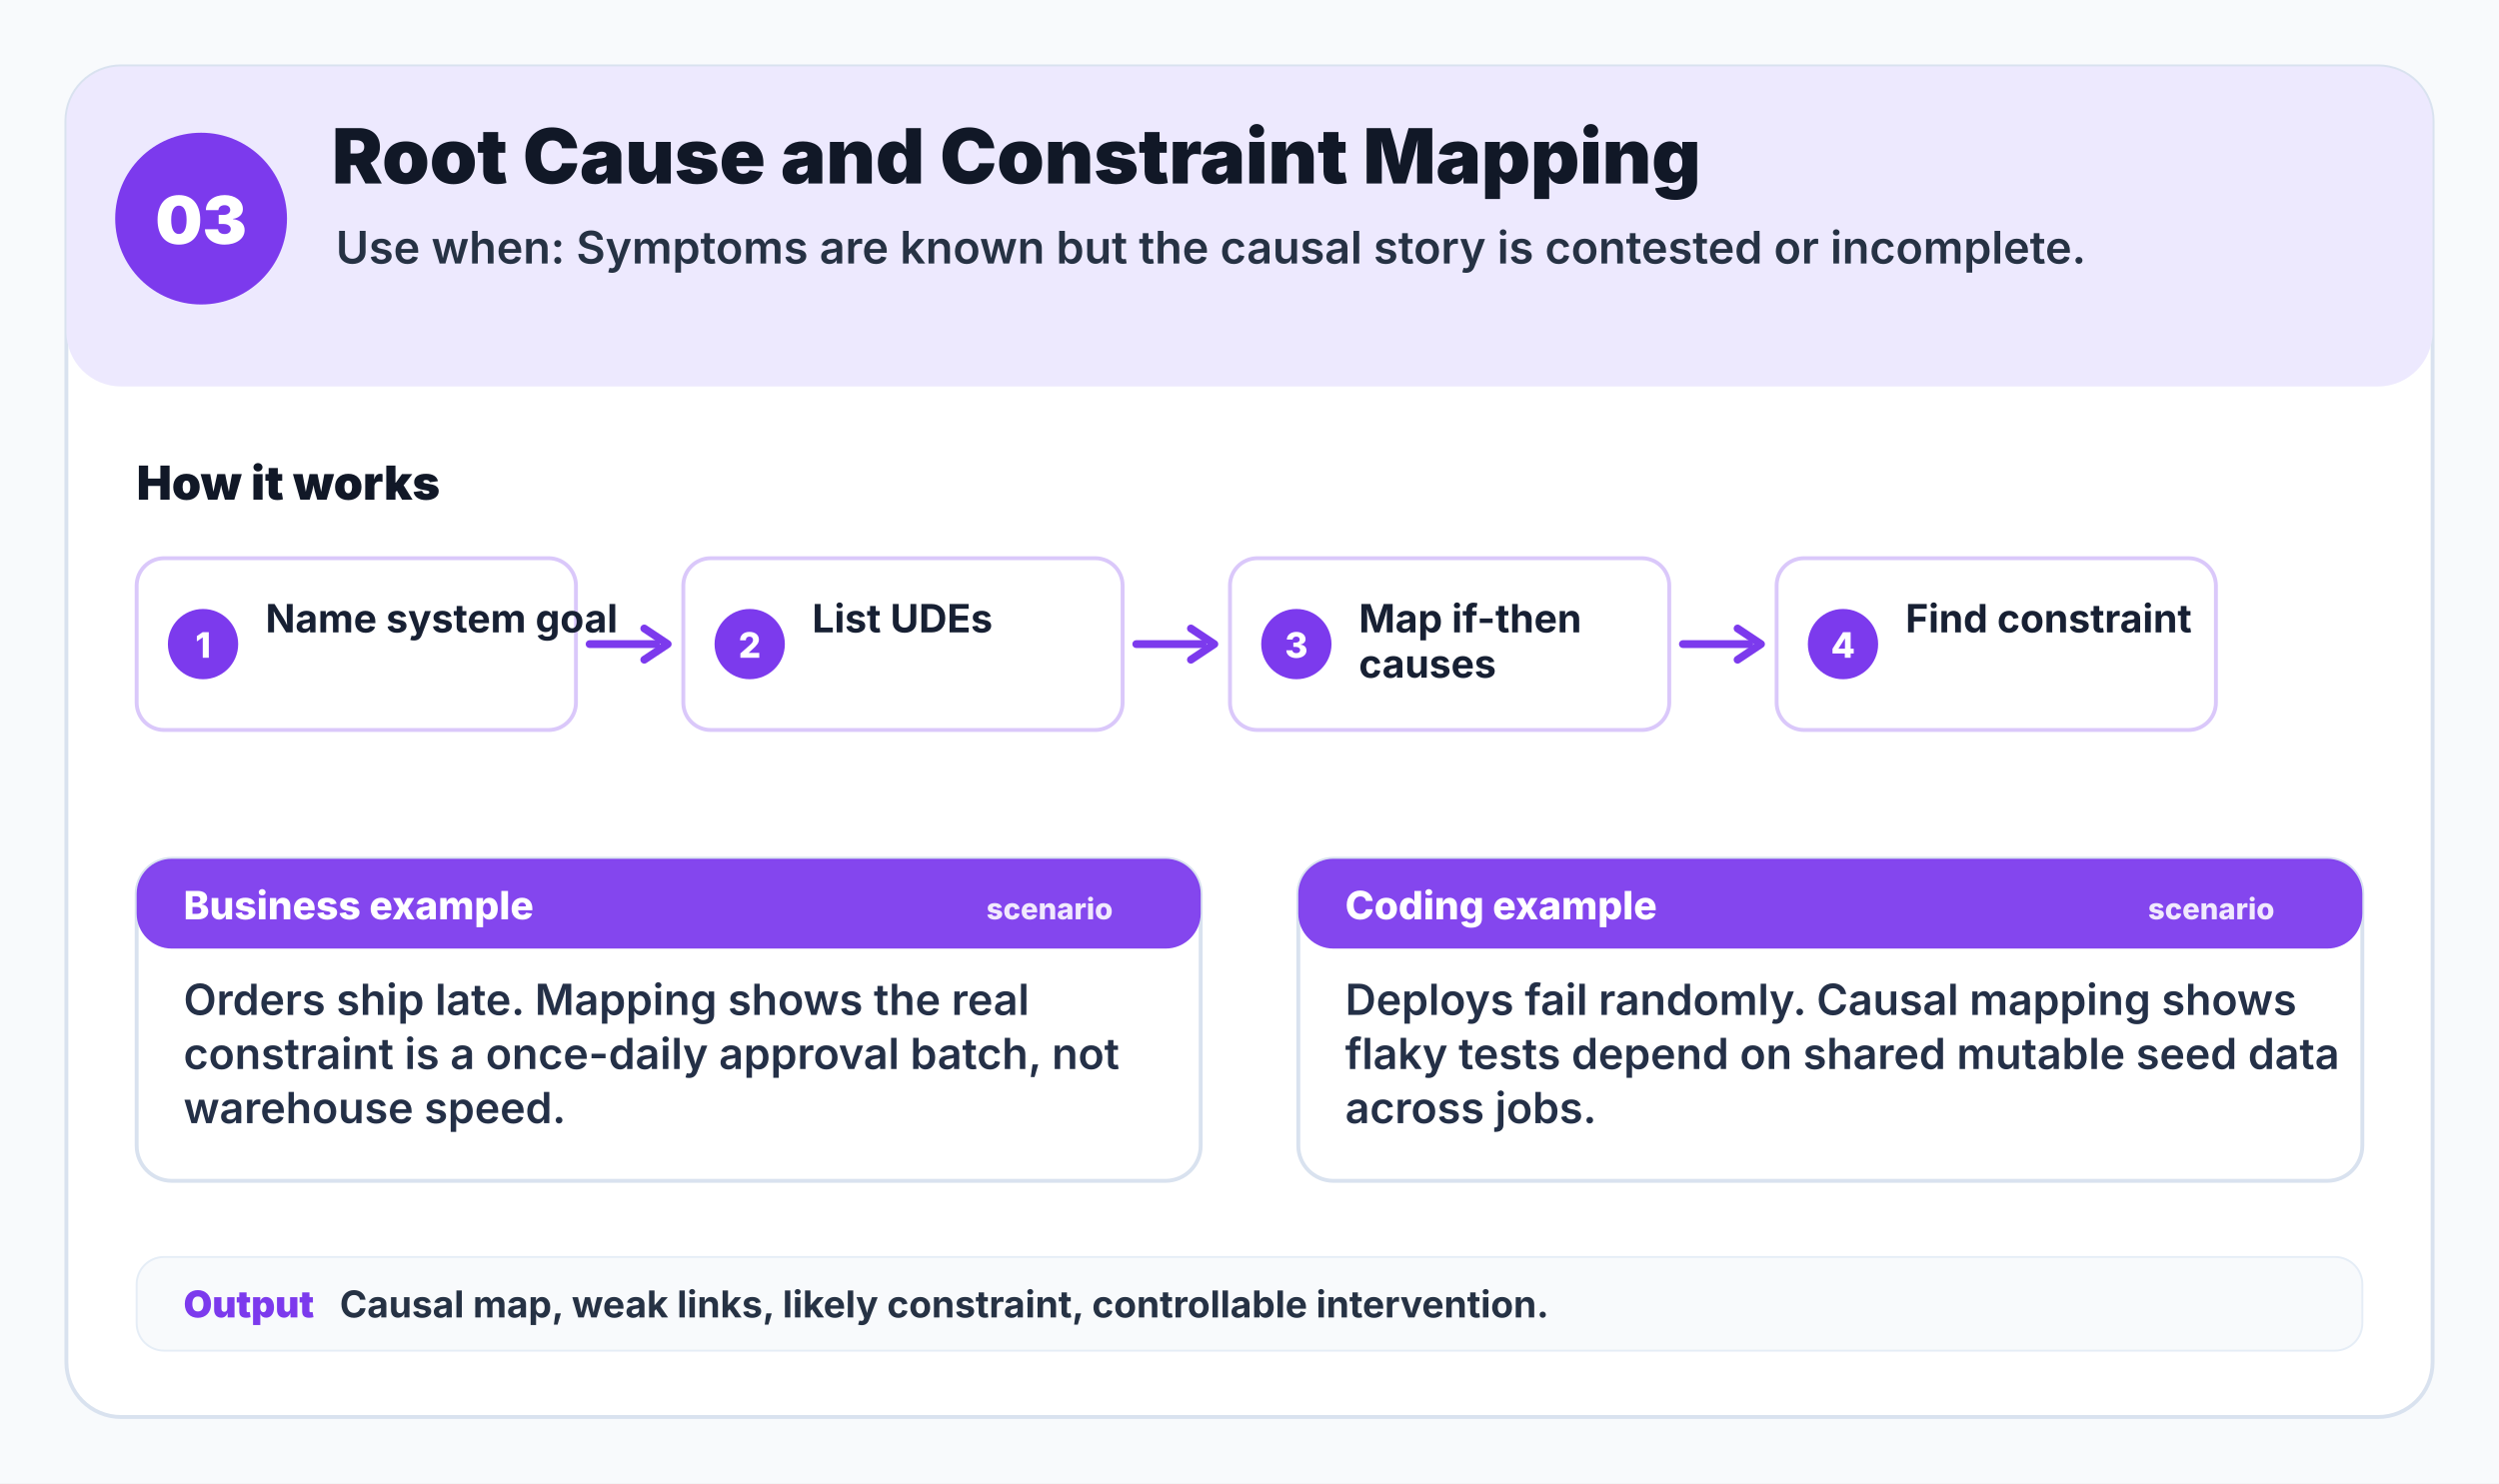
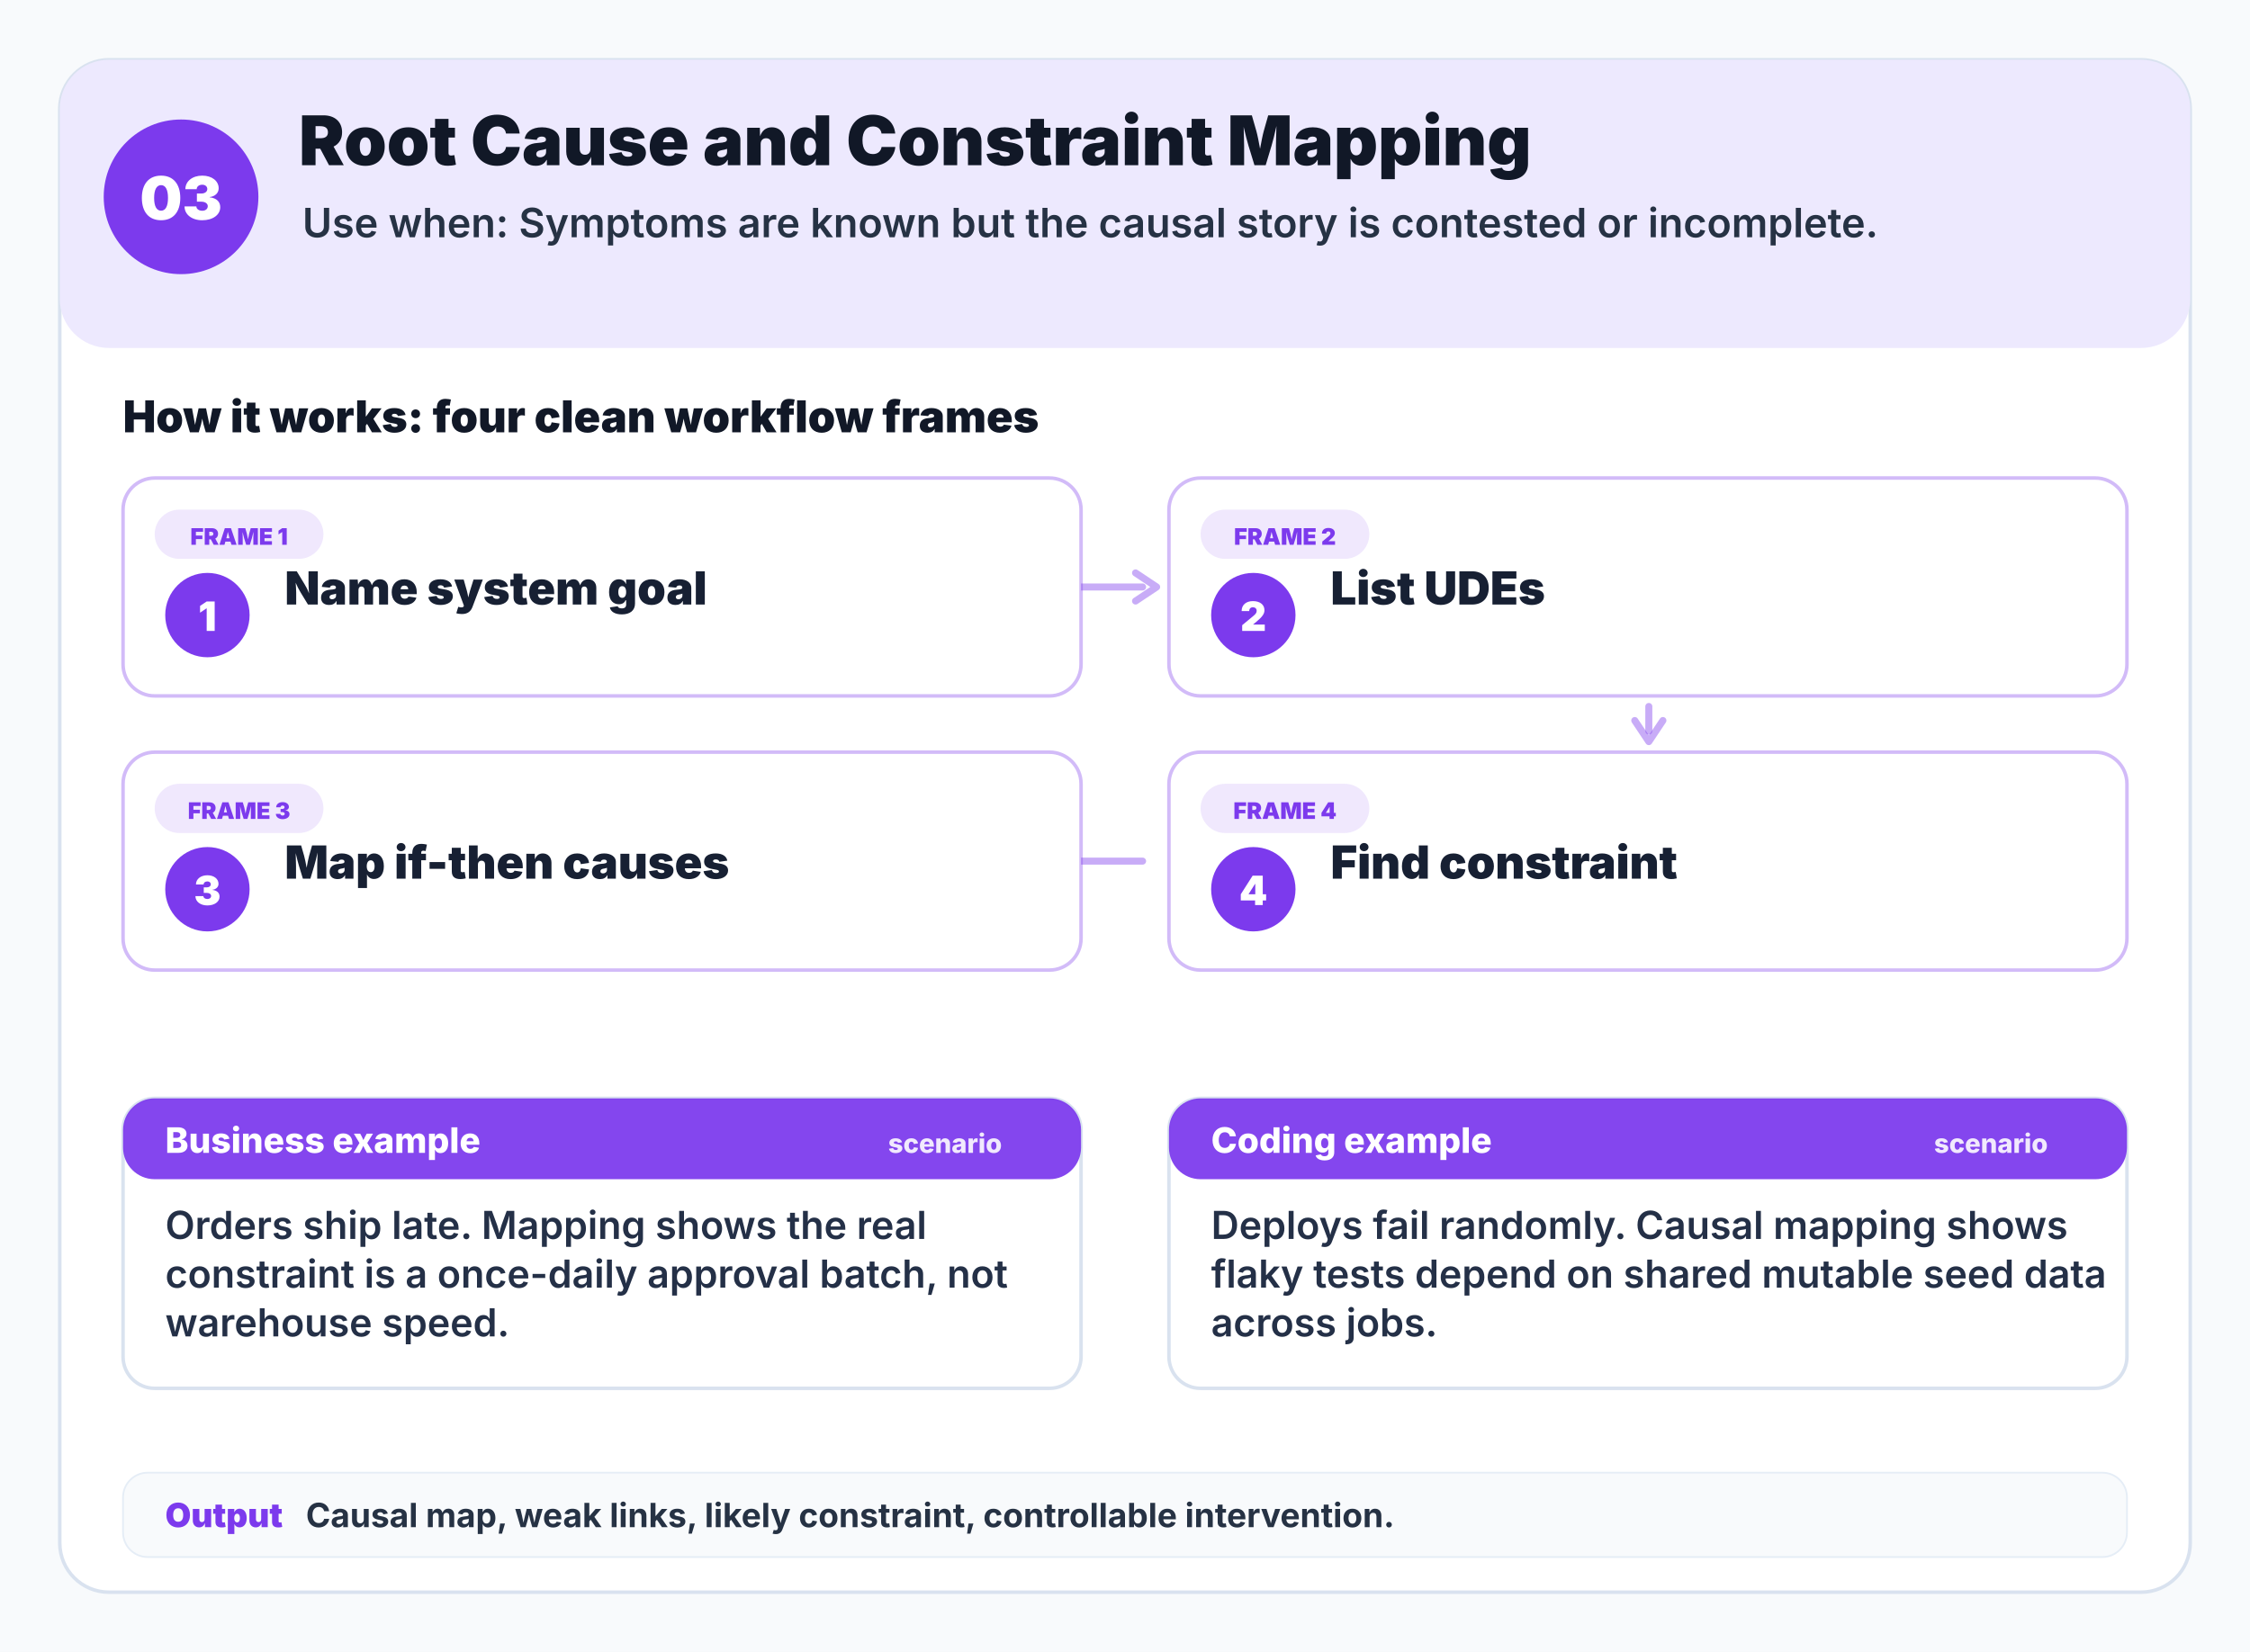
- <svg xmlns="http://www.w3.org/2000/svg" width="1280" height="760" viewBox="0 0 1280 760" role="img" aria-labelledby="title desc">
-   <rect width="1280" height="760" fill="#f8fafc" />
-   <rect x="34" y="34" width="1212" height="692" rx="28" fill="#ffffff" stroke="#d9e2ef" stroke-width="2" />
+ <svg xmlns="http://www.w3.org/2000/svg" width="1280" height="940" viewBox="0 0 1280 940" role="img" aria-labelledby="title desc">
+   <style>
+     .frame-card .frame-bg { transition: stroke-width 160ms ease, filter 160ms ease, transform 160ms ease; }
+     .frame-card:hover .frame-bg { stroke-width: 4; filter: url(#softShadow); }
+     @media (prefers-reduced-motion: reduce) {
+       .frame-card .frame-bg { transition: none; }
+     }
+   </style>
+   <defs>
+     <filter id="softShadow" x="-8%" y="-18%" width="116%" height="140%">
+       <feDropShadow dx="0" dy="8" stdDeviation="8" flood-color="#0f172a" flood-opacity="0.13" />
+     </filter>
+   </defs>
+   <rect width="1280" height="940" fill="#f8fafc" />
+   <rect x="34" y="34" width="1212" height="872" rx="28" fill="#ffffff" stroke="#d9e2ef" stroke-width="2" />
  <rect x="34" y="34" width="1212" height="164" rx="28" fill="#ede9fe" />
  <circle cx="103" cy="112" r="44" fill="#7c3aed" />
  <text x="103" y="125" text-anchor="middle" font-size="34" font-weight="900" fill="#ffffff" font-family="Inter, ui-sans-serif, system-ui">03</text>
  <text x="170" y="94" font-size="39" font-weight="900" fill="#111827" font-family="Inter, ui-sans-serif, system-ui">Root Cause and Constraint Mapping</text>
  <text x="172" y="135" font-size="23" font-weight="560" fill="#263244" font-family="Inter, ui-sans-serif, system-ui, -apple-system, BlinkMacSystemFont, Segoe UI, Arial, sans-serif">
    <tspan x="172" dy="0">Use when: Symptoms are known but the causal story is contested or incomplete.</tspan>
  </text>
-   <text x="70" y="256" font-size="24" font-weight="900" fill="#111827" font-family="Inter, ui-sans-serif, system-ui">How it works</text>
-   <rect x="70" y="286" width="225" height="88" rx="14" fill="#ffffff" stroke="#7c3aed" stroke-opacity="0.28" stroke-width="2" />
-   <circle cx="104" cy="330" r="18" fill="#7c3aed" />
-   <text x="104" y="337" text-anchor="middle" font-size="18" font-weight="800" fill="#ffffff" font-family="Inter, ui-sans-serif, system-ui">1</text>
-   <text x="136" y="324" font-size="20" font-weight="750" fill="#172033" font-family="Inter, ui-sans-serif, system-ui, -apple-system, BlinkMacSystemFont, Segoe UI, Arial, sans-serif">
-     <tspan x="136" dy="0">Name system goal</tspan>
-   </text>
-   <rect x="350" y="286" width="225" height="88" rx="14" fill="#ffffff" stroke="#7c3aed" stroke-opacity="0.28" stroke-width="2" />
-   <circle cx="384" cy="330" r="18" fill="#7c3aed" />
-   <text x="384" y="337" text-anchor="middle" font-size="18" font-weight="800" fill="#ffffff" font-family="Inter, ui-sans-serif, system-ui">2</text>
-   <text x="416" y="324" font-size="20" font-weight="750" fill="#172033" font-family="Inter, ui-sans-serif, system-ui, -apple-system, BlinkMacSystemFont, Segoe UI, Arial, sans-serif">
-     <tspan x="416" dy="0">List UDEs</tspan>
-   </text>
-   <rect x="630" y="286" width="225" height="88" rx="14" fill="#ffffff" stroke="#7c3aed" stroke-opacity="0.28" stroke-width="2" />
-   <circle cx="664" cy="330" r="18" fill="#7c3aed" />
-   <text x="664" y="337" text-anchor="middle" font-size="18" font-weight="800" fill="#ffffff" font-family="Inter, ui-sans-serif, system-ui">3</text>
-   <text x="696" y="324" font-size="20" font-weight="750" fill="#172033" font-family="Inter, ui-sans-serif, system-ui, -apple-system, BlinkMacSystemFont, Segoe UI, Arial, sans-serif">
-     <tspan x="696" dy="0">Map if-then</tspan>
-     <tspan x="696" dy="23.2">causes</tspan>
-   </text>
-   <rect x="910" y="286" width="225" height="88" rx="14" fill="#ffffff" stroke="#7c3aed" stroke-opacity="0.28" stroke-width="2" />
-   <circle cx="944" cy="330" r="18" fill="#7c3aed" />
-   <text x="944" y="337" text-anchor="middle" font-size="18" font-weight="800" fill="#ffffff" font-family="Inter, ui-sans-serif, system-ui">4</text>
-   <text x="976" y="324" font-size="20" font-weight="750" fill="#172033" font-family="Inter, ui-sans-serif, system-ui, -apple-system, BlinkMacSystemFont, Segoe UI, Arial, sans-serif">
-     <tspan x="976" dy="0">Find constraint</tspan>
-   </text>
-   <path d="M 302 330 L 336 330" stroke="#7c3aed" stroke-width="4" stroke-linecap="round" />
-   <path d="M 330 322 L 342 330 L 330 338" fill="none" stroke="#7c3aed" stroke-width="4" stroke-linecap="round" stroke-linejoin="round" />
-   <path d="M 582 330 L 616 330" stroke="#7c3aed" stroke-width="4" stroke-linecap="round" />
-   <path d="M 610 322 L 622 330 L 610 338" fill="none" stroke="#7c3aed" stroke-width="4" stroke-linecap="round" stroke-linejoin="round" />
-   <path d="M 862 330 L 896 330" stroke="#7c3aed" stroke-width="4" stroke-linecap="round" />
-   <path d="M 890 322 L 902 330 L 890 338" fill="none" stroke="#7c3aed" stroke-width="4" stroke-linecap="round" stroke-linejoin="round" />
-   <rect x="70" y="440" width="545" height="165" rx="18" fill="#ffffff" stroke="#d9e2ef" stroke-width="2" />
-   <rect x="70" y="440" width="545" height="46" rx="18" fill="#7c3aed" opacity="0.94" />
-   <text x="94" y="471" font-size="20" font-weight="800" fill="#ffffff" font-family="Inter, ui-sans-serif, system-ui">Business example</text>
-   <text x="570" y="471" text-anchor="end" font-size="15" font-weight="800" fill="#ffffff" opacity="0.88" font-family="Inter, ui-sans-serif, system-ui">scenario</text>
-   <text x="94" y="520" font-size="22" font-weight="560" fill="#243047" font-family="Inter, ui-sans-serif, system-ui, -apple-system, BlinkMacSystemFont, Segoe UI, Arial, sans-serif">
+   <text x="70" y="246" font-size="25" font-weight="900" fill="#111827" font-family="Inter, ui-sans-serif, system-ui">How it works: four clean workflow frames</text>
+   <path d="M 604 334 H 650" stroke="#7c3aed" stroke-width="4" stroke-linecap="round" opacity="0.42" />
+   <path d="M 646 326 L 658 334 L 646 342" fill="none" stroke="#7c3aed" stroke-width="4" stroke-linecap="round" stroke-linejoin="round" opacity="0.42" />
+   <path d="M 938 402 V 416" stroke="#7c3aed" stroke-width="4" stroke-linecap="round" opacity="0.42" />
+   <path d="M 930 410 L 938 422 L 946 410" fill="none" stroke="#7c3aed" stroke-width="4" stroke-linecap="round" stroke-linejoin="round" opacity="0.42" />
+   <path d="M 650 490 H 604" stroke="#7c3aed" stroke-width="4" stroke-linecap="round" opacity="0.42" />
+   <path d="M 610 482 L 598 490 L 610 498" fill="none" stroke="#7c3aed" stroke-width="4" stroke-linecap="round" stroke-linejoin="round" opacity="0.42" />
+   <g class="frame-card">
+     <rect class="frame-bg" x="70" y="272" width="545" height="124" rx="18" fill="#ffffff" stroke="#7c3aed" stroke-opacity="0.34" stroke-width="2" />
+     <rect x="88" y="290" width="96" height="28" rx="14" fill="#7c3aed" opacity="0.12" />
+     <text x="136" y="310" text-anchor="middle" font-size="13" font-weight="900" fill="#7c3aed" letter-spacing="0" font-family="Inter, ui-sans-serif, system-ui">FRAME 1</text>
+     <circle cx="118" cy="350" r="24" fill="#7c3aed" />
+     <text x="118" y="359" text-anchor="middle" font-size="23" font-weight="900" fill="#ffffff" font-family="Inter, ui-sans-serif, system-ui">1</text>
+     <text x="162" y="344" font-size="26" font-weight="850" fill="#172033" font-family="Inter, ui-sans-serif, system-ui, -apple-system, BlinkMacSystemFont, Segoe UI, Arial, sans-serif">
+       <tspan x="162" dy="0">Name system goal</tspan>
+     </text>
+   </g>
+   <g class="frame-card">
+     <rect class="frame-bg" x="665" y="272" width="545" height="124" rx="18" fill="#ffffff" stroke="#7c3aed" stroke-opacity="0.34" stroke-width="2" />
+     <rect x="683" y="290" width="96" height="28" rx="14" fill="#7c3aed" opacity="0.12" />
+     <text x="731" y="310" text-anchor="middle" font-size="13" font-weight="900" fill="#7c3aed" letter-spacing="0" font-family="Inter, ui-sans-serif, system-ui">FRAME 2</text>
+     <circle cx="713" cy="350" r="24" fill="#7c3aed" />
+     <text x="713" y="359" text-anchor="middle" font-size="23" font-weight="900" fill="#ffffff" font-family="Inter, ui-sans-serif, system-ui">2</text>
+     <text x="757" y="344" font-size="26" font-weight="850" fill="#172033" font-family="Inter, ui-sans-serif, system-ui, -apple-system, BlinkMacSystemFont, Segoe UI, Arial, sans-serif">
+       <tspan x="757" dy="0">List UDEs</tspan>
+     </text>
+   </g>
+   <g class="frame-card">
+     <rect class="frame-bg" x="70" y="428" width="545" height="124" rx="18" fill="#ffffff" stroke="#7c3aed" stroke-opacity="0.34" stroke-width="2" />
+     <rect x="88" y="446" width="96" height="28" rx="14" fill="#7c3aed" opacity="0.12" />
+     <text x="136" y="466" text-anchor="middle" font-size="13" font-weight="900" fill="#7c3aed" letter-spacing="0" font-family="Inter, ui-sans-serif, system-ui">FRAME 3</text>
+     <circle cx="118" cy="506" r="24" fill="#7c3aed" />
+     <text x="118" y="515" text-anchor="middle" font-size="23" font-weight="900" fill="#ffffff" font-family="Inter, ui-sans-serif, system-ui">3</text>
+     <text x="162" y="500" font-size="26" font-weight="850" fill="#172033" font-family="Inter, ui-sans-serif, system-ui, -apple-system, BlinkMacSystemFont, Segoe UI, Arial, sans-serif">
+       <tspan x="162" dy="0">Map if-then causes</tspan>
+     </text>
+   </g>
+   <g class="frame-card">
+     <rect class="frame-bg" x="665" y="428" width="545" height="124" rx="18" fill="#ffffff" stroke="#7c3aed" stroke-opacity="0.34" stroke-width="2" />
+     <rect x="683" y="446" width="96" height="28" rx="14" fill="#7c3aed" opacity="0.12" />
+     <text x="731" y="466" text-anchor="middle" font-size="13" font-weight="900" fill="#7c3aed" letter-spacing="0" font-family="Inter, ui-sans-serif, system-ui">FRAME 4</text>
+     <circle cx="713" cy="506" r="24" fill="#7c3aed" />
+     <text x="713" y="515" text-anchor="middle" font-size="23" font-weight="900" fill="#ffffff" font-family="Inter, ui-sans-serif, system-ui">4</text>
+     <text x="757" y="500" font-size="26" font-weight="850" fill="#172033" font-family="Inter, ui-sans-serif, system-ui, -apple-system, BlinkMacSystemFont, Segoe UI, Arial, sans-serif">
+       <tspan x="757" dy="0">Find constraint</tspan>
+     </text>
+   </g>
+   <rect x="70" y="625" width="545" height="165" rx="18" fill="#ffffff" stroke="#d9e2ef" stroke-width="2" />
+   <rect x="70" y="625" width="545" height="46" rx="18" fill="#7c3aed" opacity="0.94" />
+   <text x="94" y="656" font-size="20" font-weight="800" fill="#ffffff" font-family="Inter, ui-sans-serif, system-ui">Business example</text>
+   <text x="570" y="656" text-anchor="end" font-size="15" font-weight="800" fill="#ffffff" opacity="0.88" font-family="Inter, ui-sans-serif, system-ui">scenario</text>
+   <text x="94" y="705" font-size="22" font-weight="560" fill="#243047" font-family="Inter, ui-sans-serif, system-ui, -apple-system, BlinkMacSystemFont, Segoe UI, Arial, sans-serif">
    <tspan x="94" dy="0">Orders ship late. Mapping shows the real</tspan>
    <tspan x="94" dy="27.72">constraint is a once-daily approval batch, not</tspan>
    <tspan x="94" dy="27.72">warehouse speed.</tspan>
  </text>
-   <rect x="665" y="440" width="545" height="165" rx="18" fill="#ffffff" stroke="#d9e2ef" stroke-width="2" />
-   <rect x="665" y="440" width="545" height="46" rx="18" fill="#7c3aed" opacity="0.94" />
-   <text x="689" y="471" font-size="20" font-weight="800" fill="#ffffff" font-family="Inter, ui-sans-serif, system-ui">Coding example</text>
-   <text x="1165" y="471" text-anchor="end" font-size="15" font-weight="800" fill="#ffffff" opacity="0.88" font-family="Inter, ui-sans-serif, system-ui">scenario</text>
-   <text x="689" y="520" font-size="22" font-weight="560" fill="#243047" font-family="Inter, ui-sans-serif, system-ui, -apple-system, BlinkMacSystemFont, Segoe UI, Arial, sans-serif">
+   <rect x="665" y="625" width="545" height="165" rx="18" fill="#ffffff" stroke="#d9e2ef" stroke-width="2" />
+   <rect x="665" y="625" width="545" height="46" rx="18" fill="#7c3aed" opacity="0.94" />
+   <text x="689" y="656" font-size="20" font-weight="800" fill="#ffffff" font-family="Inter, ui-sans-serif, system-ui">Coding example</text>
+   <text x="1165" y="656" text-anchor="end" font-size="15" font-weight="800" fill="#ffffff" opacity="0.88" font-family="Inter, ui-sans-serif, system-ui">scenario</text>
+   <text x="689" y="705" font-size="22" font-weight="560" fill="#243047" font-family="Inter, ui-sans-serif, system-ui, -apple-system, BlinkMacSystemFont, Segoe UI, Arial, sans-serif">
    <tspan x="689" dy="0">Deploys fail randomly. Causal mapping shows</tspan>
    <tspan x="689" dy="27.72">flaky tests depend on shared mutable seed data</tspan>
    <tspan x="689" dy="27.72">across jobs.</tspan>
  </text>
-   <rect x="70" y="644" width="1140" height="48" rx="14" fill="#f8fafc" stroke="#e5edf6" />
-   <text x="94" y="675" font-size="19" font-weight="900" fill="#7c3aed" font-family="Inter, ui-sans-serif, system-ui">Output</text>
-   <text x="174" y="675" font-size="19" font-weight="650" fill="#263244" font-family="Inter, ui-sans-serif, system-ui, -apple-system, BlinkMacSystemFont, Segoe UI, Arial, sans-serif">
+   <rect x="70" y="838" width="1140" height="48" rx="14" fill="#f8fafc" stroke="#e5edf6" />
+   <text x="94" y="869" font-size="19" font-weight="900" fill="#7c3aed" font-family="Inter, ui-sans-serif, system-ui">Output</text>
+   <text x="174" y="869" font-size="19" font-weight="650" fill="#263244" font-family="Inter, ui-sans-serif, system-ui, -apple-system, BlinkMacSystemFont, Segoe UI, Arial, sans-serif">
    <tspan x="174" dy="0">Causal map, weak links, likely constraint, controllable intervention.</tspan>
  </text>
</svg>
